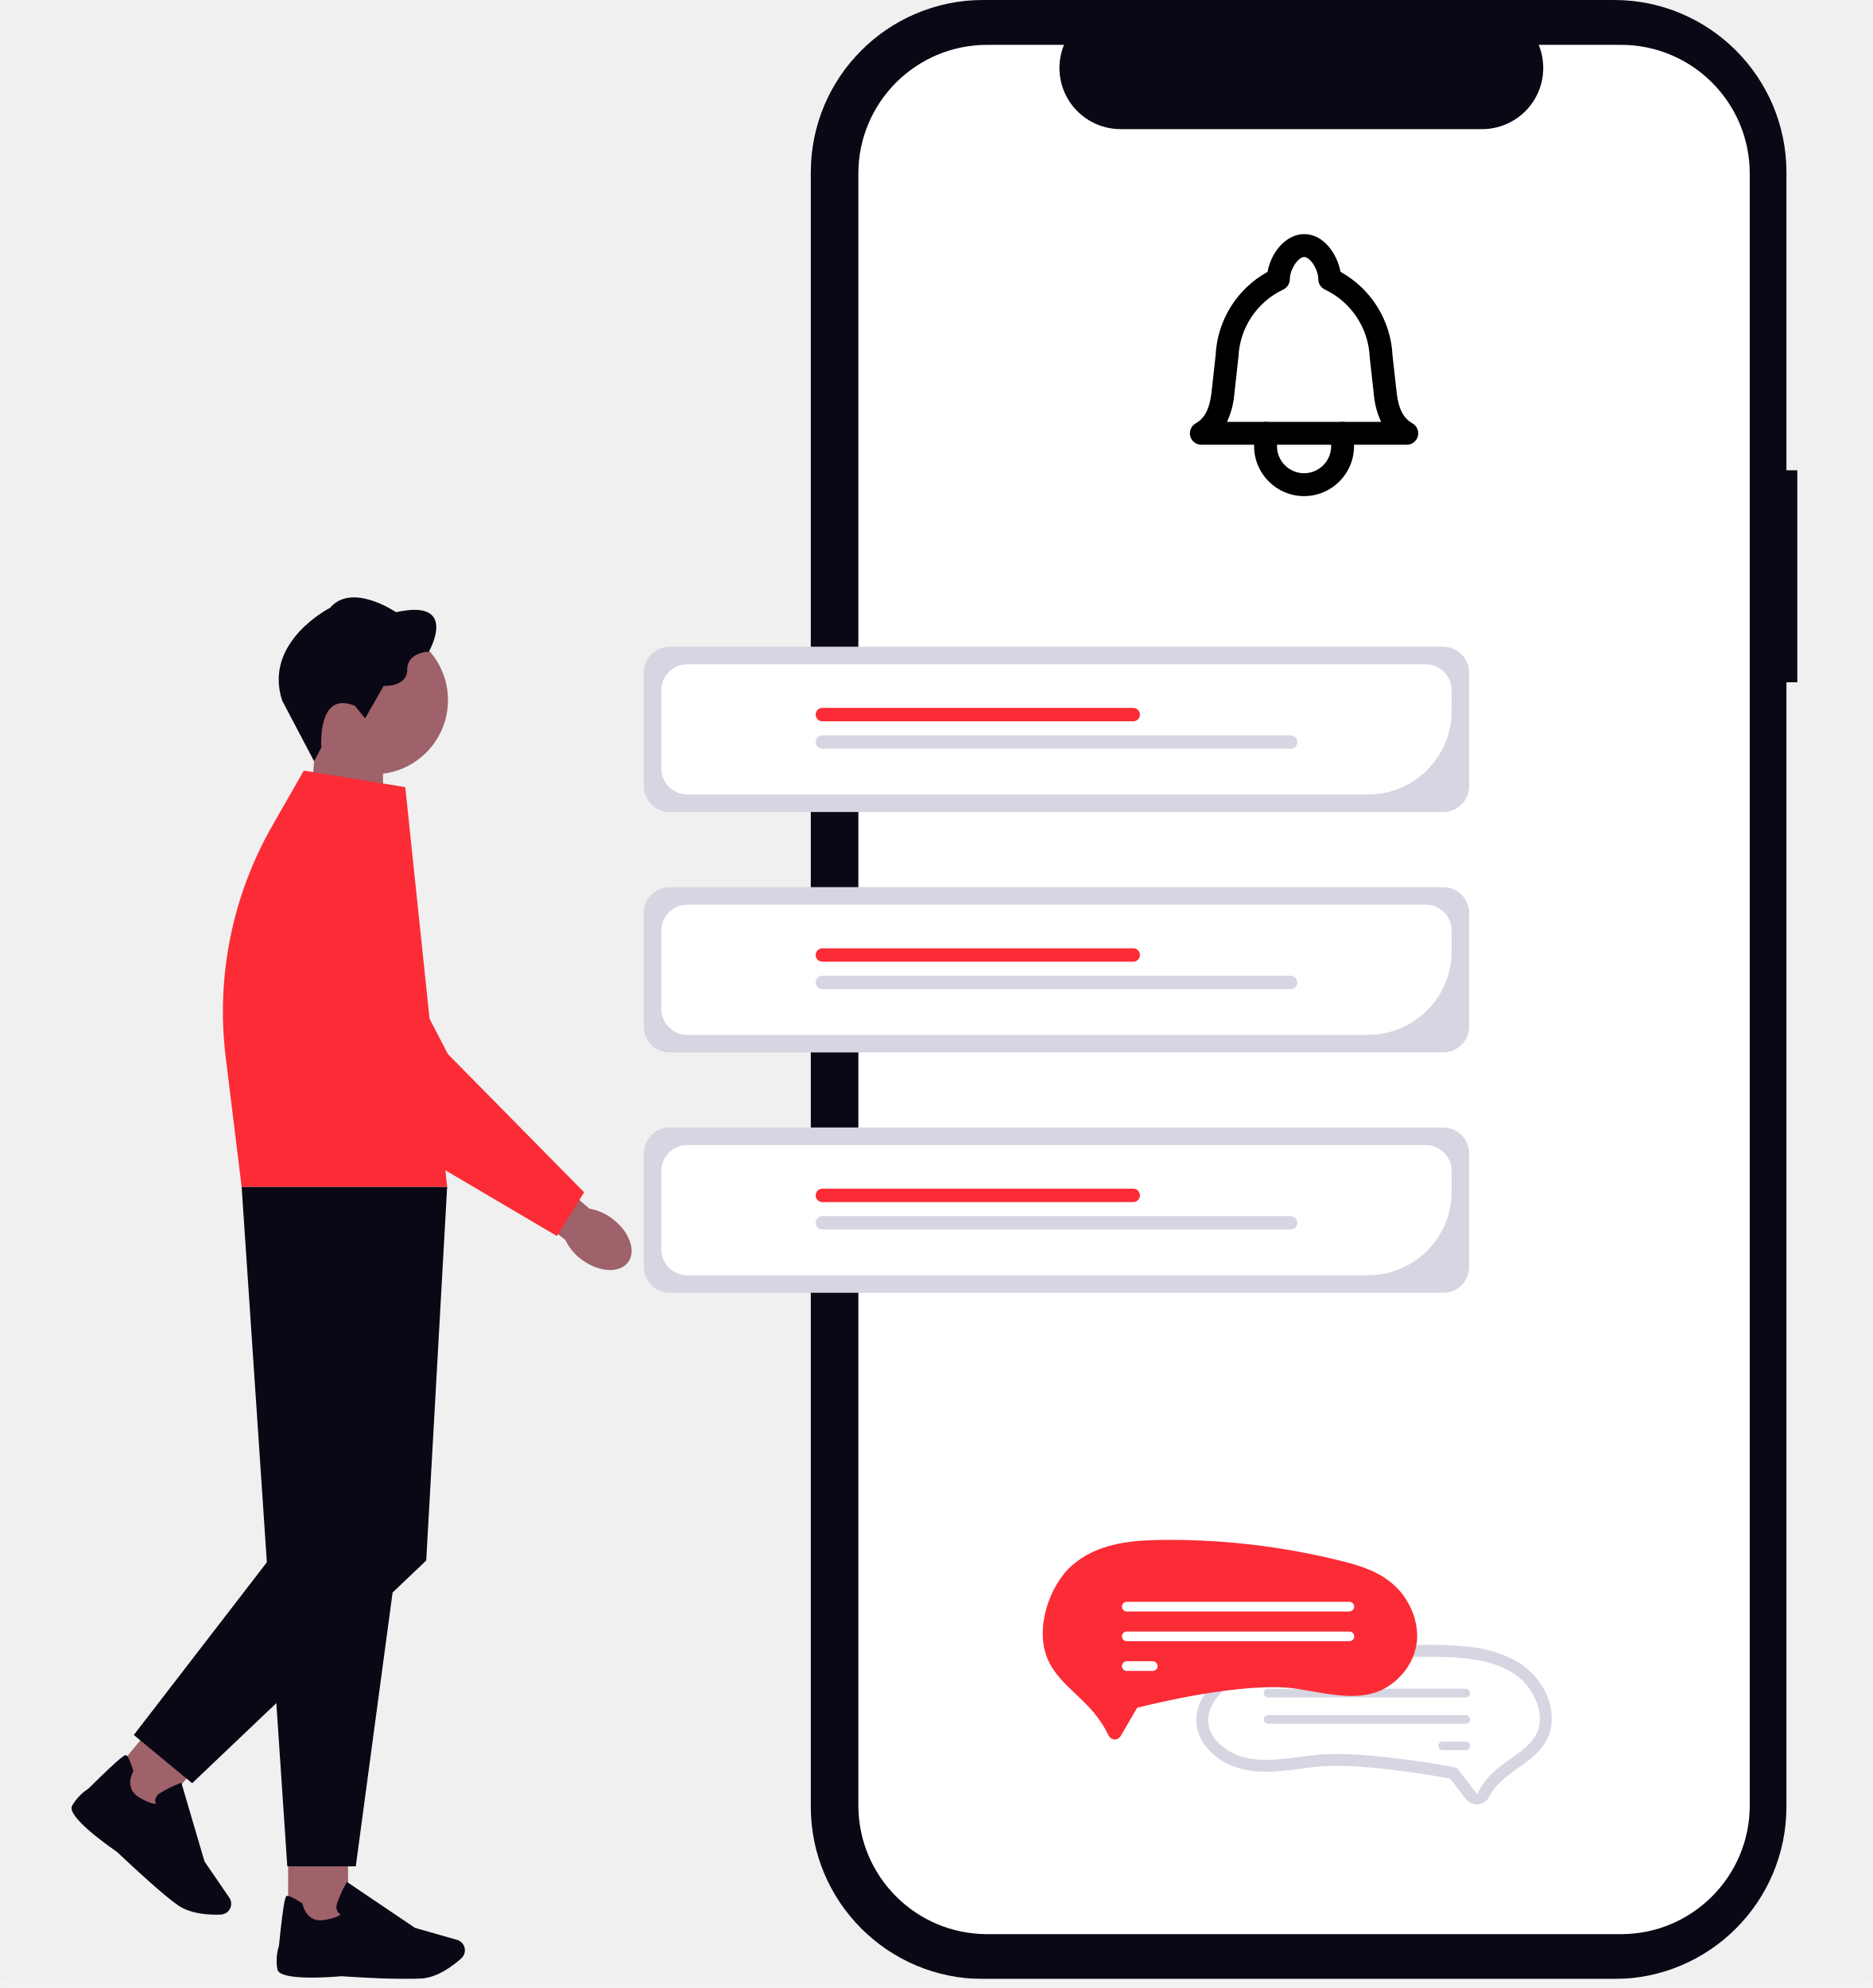
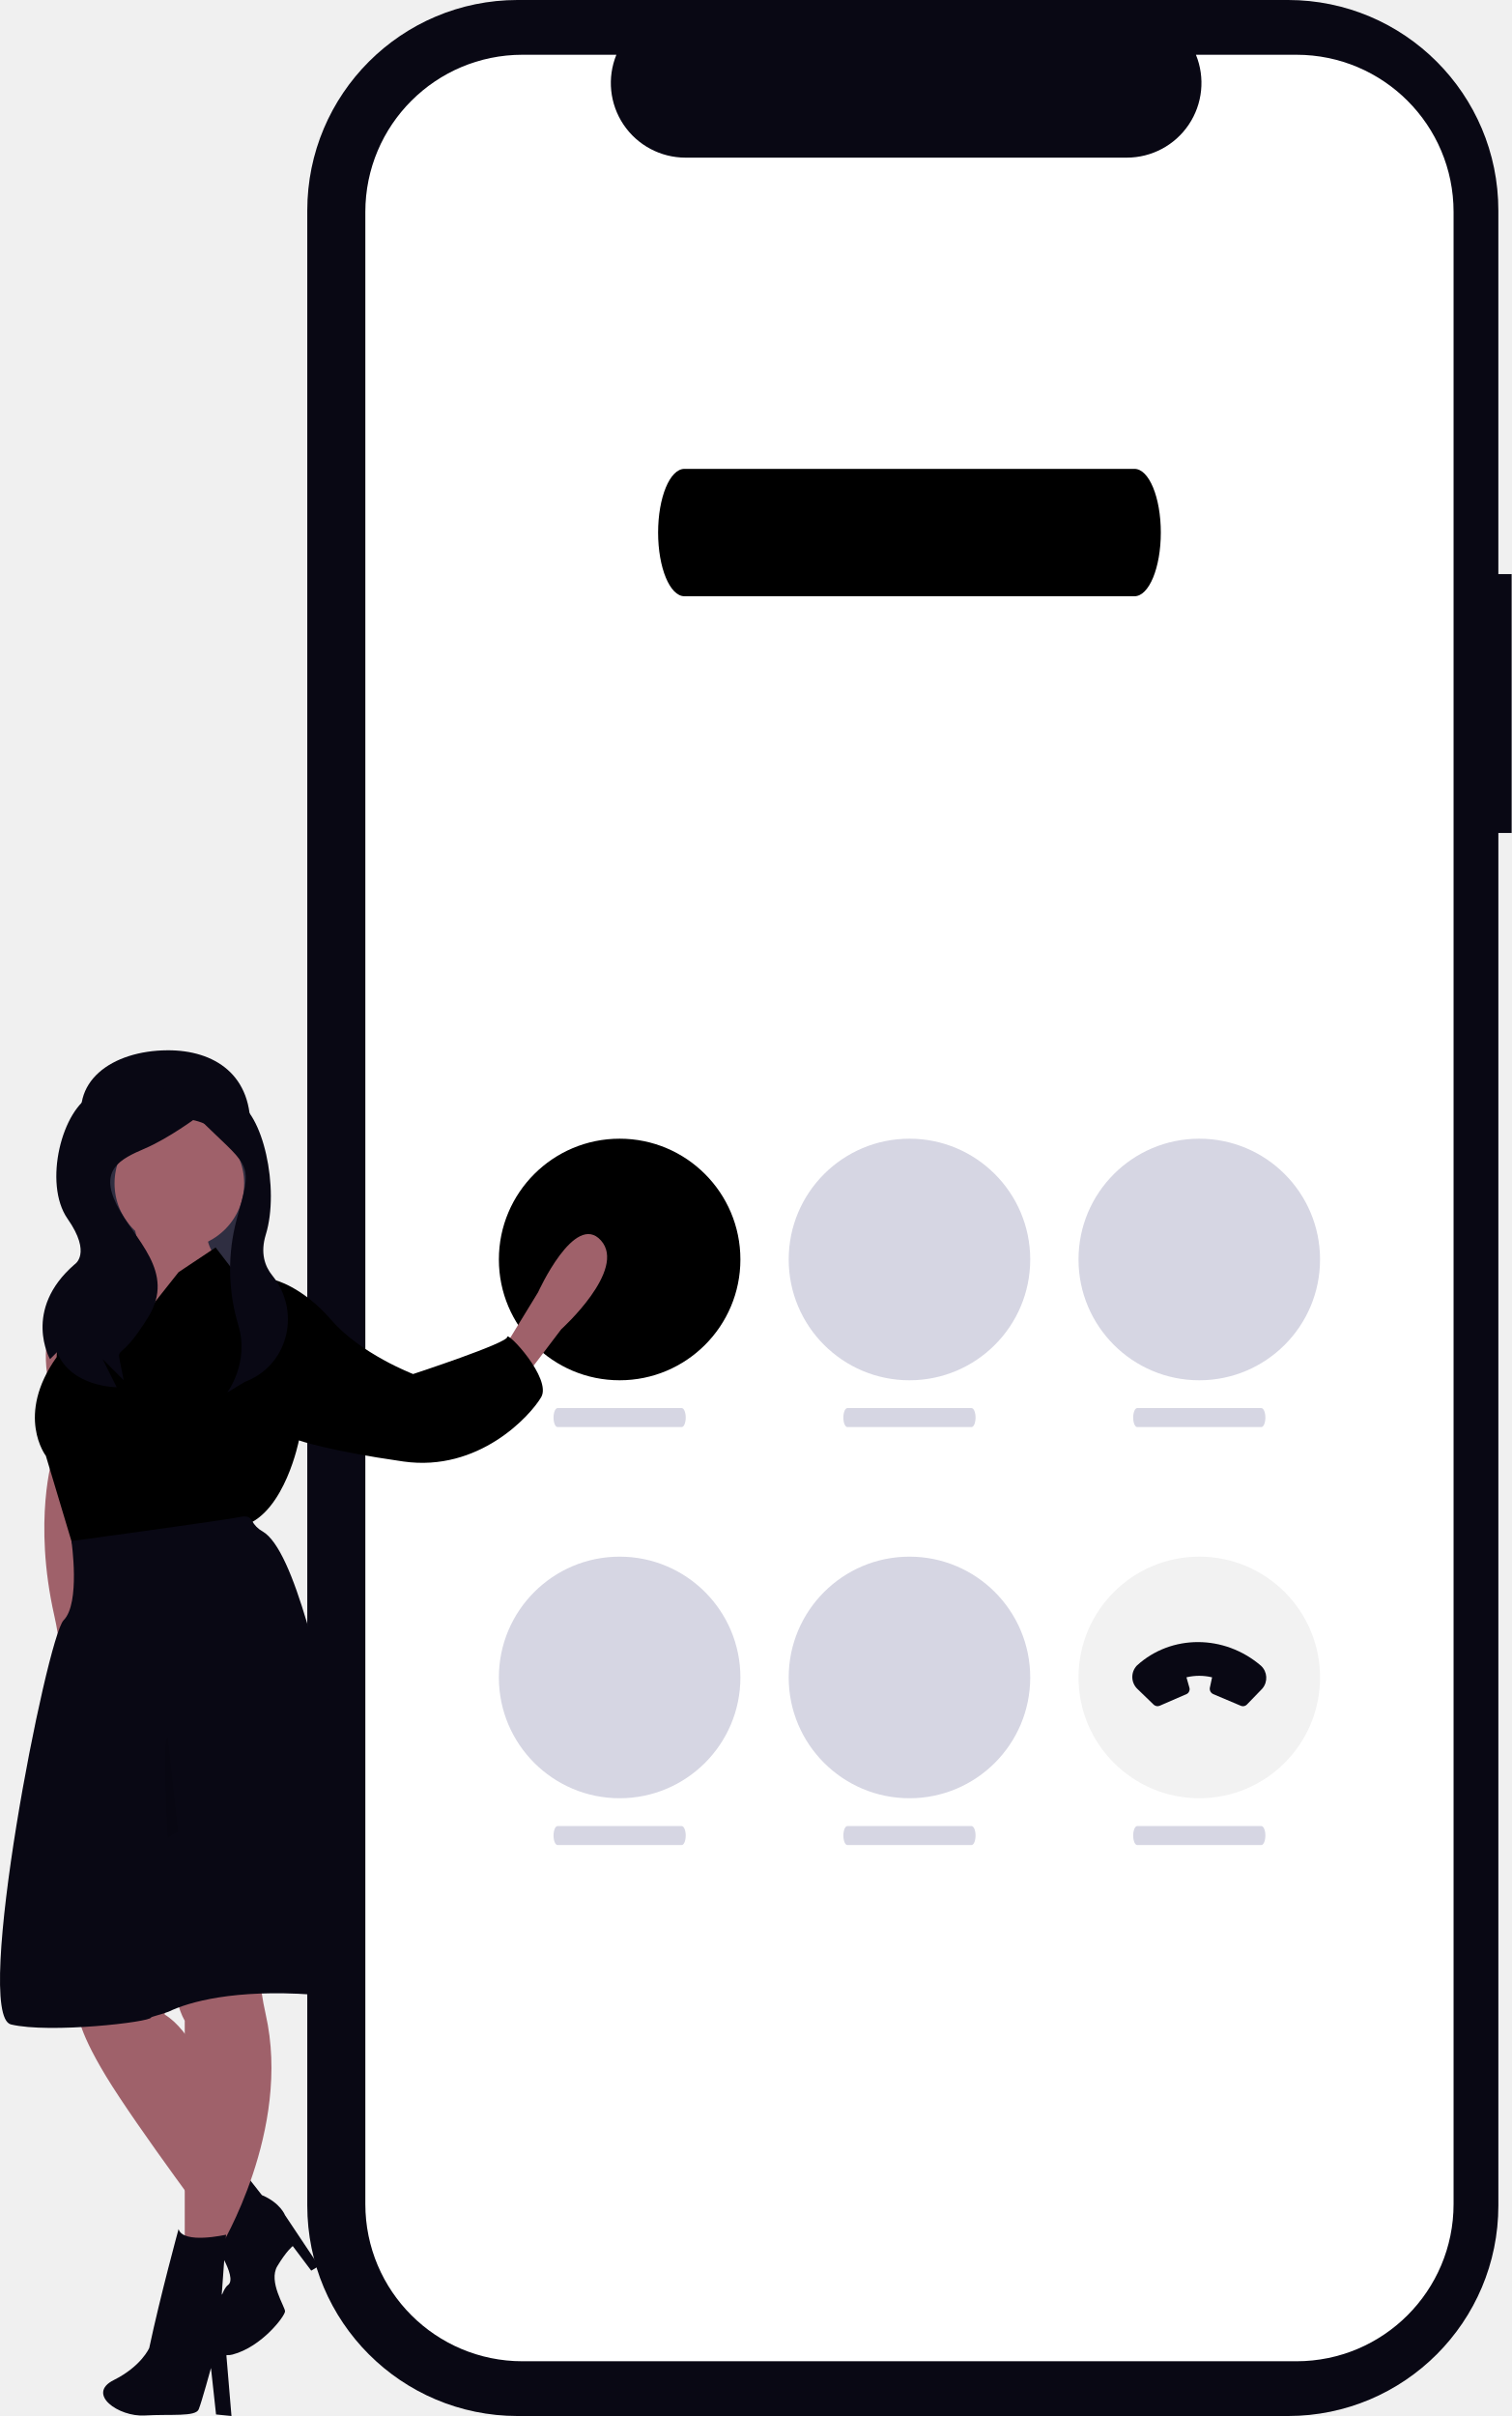
- <svg xmlns="http://www.w3.org/2000/svg" width="753.989" height="800.132" viewBox="0 0 753.989 800.132" role="img" artist="Katerina Limpitsouni" source="https://undraw.co/">
-   <g transform="translate(-633 -135.401)">
-     <g transform="translate(661.796 375.837)">
-       <path d="M339.12,110.866l29.971,9.848V77.59H341.907Z" transform="translate(-243.686 -18.331)" fill="#9f616a" />
-       <ellipse cx="29.855" cy="29.855" rx="29.855" ry="29.855" transform="translate(91.84 11.481)" fill="#9f616a" />
-       <path d="M351.187,69.817l4.112,5,7.441-13.027s9.5.5,9.5-6.565,8.719-7.245,8.719-7.245,12.348-21.551-13.223-15.872c0,0-17.727-12.152-26.55-1.762,0,0-27.033,13.615-19.293,37.319l12.854,24.43,2.914-5.529S335.9,63.344,351.187,69.817Z" transform="translate(-237.094 -26.143)" fill="#090814" />
-       <rect width="24.119" height="34.221" transform="translate(87.21 501.136)" fill="#9f616a" />
-       <path d="M362.8,514.06c2.534,0,4.792-.058,6.5-.219,6.4-.587,12.52-5.321,15.6-8.086a4.367,4.367,0,0,0,1.106-4.93h0a4.332,4.332,0,0,0-2.822-2.5l-16.932-4.838-27.414-18.5-.311.553a48.854,48.854,0,0,0-3.709,8.328,3.706,3.706,0,0,0,.265,3.087,2.948,2.948,0,0,0,1.267,1.06c-.5.518-2.05,1.578-6.842,2.338-6.992,1.106-8.466-6.139-8.524-6.439l-.046-.242-.207-.138c-3.329-2.142-5.379-3.121-6.082-2.914-.438.127-1.175.357-3.168,20.088a20.285,20.285,0,0,0-.645,9.5c1.025,4.723,21.666,3.1,25.8,2.73.115.012,15.573,1.117,26.158,1.117h0Z" transform="translate(-227.976 42.007)" fill="#090814" />
-       <rect width="24.119" height="34.221" transform="matrix(-0.771, -0.637, 0.637, -0.771, 32.903, 491.586)" fill="#9f616a" />
-       <path d="M429.983,487.187c1.958,1.613,3.732,3.006,5.137,3.974,5.31,3.628,13.039,3.882,17.162,3.709a4.38,4.38,0,0,0,4-3.1h0a4.37,4.37,0,0,0-.576-3.732l-9.963-14.525-9.33-31.721-.587.23a49.012,49.012,0,0,0-8.167,4.054,3.714,3.714,0,0,0-1.762,2.546,2.939,2.939,0,0,0,.3,1.636c-.714.081-2.58-.092-6.761-2.557-6.093-3.594-2.615-10.125-2.453-10.4l.115-.219-.069-.23c-1.2-3.778-2.154-5.828-2.833-6.116-.426-.184-1.129-.484-15.239,13.465a20.1,20.1,0,0,0-6.554,6.911c-2.223,4.3,14.72,16.206,18.141,18.544.081.081,11.288,10.781,19.443,17.531h0Z" transform="translate(-392.198 35.281)" fill="#090814" />
-       <path d="M399.446,232.11H316.71l18.383,273.479h27.575l36.766-273.48h0Z" transform="translate(-248.229 5.13)" fill="#090814" />
-       <path d="M426.007,247.176l16.851-15.066-8.42,150.406L340.207,472.14l-23.5-19.408,54.908-71.241Z" transform="translate(-291.642 5.13)" fill="#090814" />
-       <path d="M390.129,93.315,349.273,86.68,336.58,108.864a150.668,150.668,0,0,0-18.752,93.114l6.416,52.213H406.98L390.129,93.315h0Z" transform="translate(-255.763 -16.951)" fill="#fb2c36" />
-       <path d="M300.064,246.982c6.865,5.195,9.618,13.039,6.151,17.531s-11.852,3.928-18.717-1.267a20.682,20.682,0,0,1-6.473-7.844l-28.8-22.369L263.54,219.35l27.195,23.509a21.182,21.182,0,0,1,9.353,4.124h-.023Z" transform="translate(-82.226 3.192)" fill="#9f616a" />
-       <path d="M403.463,251.421,348.635,195.8,315.889,132.99a24.943,24.943,0,1,0-42.606,25.755l47.1,67.728.069.1,72.059,42.434,10.942-17.6h.012Z" transform="translate(-197.085 -11.958)" fill="#fb2c36" />
+ <svg xmlns="http://www.w3.org/2000/svg" width="500.713" height="800.054" viewBox="0 0 500.713 800.054" role="img" artist="Katerina Limpitsouni" source="https://undraw.co/">
+   <g transform="translate(-577.567 -45.973)">
+     <g transform="translate(-133.014 -94)">
+       <path d="M665.294,269.316h-4.4V148.89a69.7,69.7,0,0,0-69.7-69.7H336.062a69.7,69.7,0,0,0-69.7,69.7V809.551a69.7,69.7,0,0,0,69.7,69.7H591.2a69.7,69.7,0,0,0,69.7-69.7V355.035h4.4Z" transform="translate(546 60.78)" fill="#090814" />
+       <path d="M592.274,95.686h-33.3a24.729,24.729,0,0,1-22.9,34.069H389.9a24.729,24.729,0,0,1-22.9-34.069H335.9a52.051,52.051,0,0,0-52.051,52.051V807.429A52.051,52.051,0,0,0,335.9,859.479H592.264a52.051,52.051,0,0,0,52.051-52.051V147.737a52.051,52.051,0,0,0-52.039-52.051Z" transform="translate(547.746 62.421)" fill="#fff" />
    </g>
-     <g transform="translate(959.417 135.401)">
-       <path d="M663.52,268.471h-4.38V148.58a69.39,69.39,0,0,0-69.39-69.39h-254a69.39,69.39,0,0,0-69.39,69.39V806.3a69.39,69.39,0,0,0,69.39,69.39h254a69.39,69.39,0,0,0,69.39-69.39v-452.5h4.38Z" transform="translate(-266.362 -79.19)" fill="#090814" />
-       <path d="M590.9,95.686H557.751a24.619,24.619,0,0,1-22.8,33.918H389.428a24.619,24.619,0,0,1-22.8-33.918H335.669a51.82,51.82,0,0,0-51.82,51.82V804.264a51.819,51.819,0,0,0,51.818,51.819H590.893a51.82,51.82,0,0,0,51.82-51.82V147.506A51.819,51.819,0,0,0,590.9,95.686Z" transform="translate(-264.702 -77.63)" fill="#fff" />
+     <circle cx="40" cy="40" r="40" transform="translate(742.815 423.048)" fill="#000000" />
+     <circle cx="40" cy="40" r="40" transform="translate(838.815 423.048)" fill="#d6d6e3" />
+     <circle cx="40" cy="40" r="40" transform="translate(934.815 423.048)" fill="#d6d6e3" />
+     <circle cx="40" cy="40" r="40" transform="translate(742.815 561.458)" fill="#d6d6e3" />
+     <circle cx="40" cy="40" r="40" transform="translate(838.815 561.458)" fill="#d6d6e3" />
+     <circle cx="40" cy="40" r="40" transform="translate(934.815 561.458)" fill="#f2f2f2" />
+     <path d="M881.078,194.2H839.969c-.741,0-1.341-1.408-1.341-3.145s.6-3.145,1.341-3.145h41.108c.741,0,1.341,1.408,1.341,3.145s-.6,3.145-1.341,3.145Z" transform="translate(-77.708 324.345)" fill="#d6d6e3" />
+     <path d="M881.078,194.2H839.969c-.741,0-1.341-1.408-1.341-3.145s.6-3.145,1.341-3.145h41.108c.741,0,1.341,1.408,1.341,3.145s-.6,3.145-1.341,3.145Z" transform="translate(18.292 324.345)" fill="#d6d6e3" />
+     <path d="M881.078,194.2H839.969c-.741,0-1.341-1.408-1.341-3.145s.6-3.145,1.341-3.145h41.108c.741,0,1.341,1.408,1.341,3.145s-.6,3.145-1.341,3.145Z" transform="translate(114.292 324.345)" fill="#d6d6e3" />
+     <path d="M881.078,194.2H839.969c-.741,0-1.341-1.408-1.341-3.145s.6-3.145,1.341-3.145h41.108c.741,0,1.341,1.408,1.341,3.145s-.6,3.145-1.341,3.145Z" transform="translate(-77.708 462.756)" fill="#d6d6e3" />
+     <path d="M881.078,194.2H839.969c-.741,0-1.341-1.408-1.341-3.145s.6-3.145,1.341-3.145h41.108c.741,0,1.341,1.408,1.341,3.145s-.6,3.145-1.341,3.145Z" transform="translate(18.292 462.756)" fill="#d6d6e3" />
+     <path d="M881.078,194.2H839.969c-.741,0-1.341-1.408-1.341-3.145s.6-3.145,1.341-3.145h41.108c.741,0,1.341,1.408,1.341,3.145s-.6,3.145-1.341,3.145Z" transform="translate(114.292 462.756)" fill="#d6d6e3" />
+     <path d="M217.977,231.132c-4.821,0-8.729,9.443-8.729,21.091s3.908,21.091,8.729,21.091H367.041c4.821,0,8.729-9.443,8.729-21.091s-3.908-21.091-8.729-21.091Z" transform="translate(586.307 -29.893)" fill="#000000" />
+     <path d="M14.516,3a1.779,1.779,0,0,1,1.568.961l.091.2,3.576,9.259a1.893,1.893,0,0,1-.56,2.148l-.179.126L16.02,17.558l.113.191a18.213,18.213,0,0,0,5.6,5.8l.182.115,1.8-3.1a1.762,1.762,0,0,1,1.99-.839l.206.072,8.94,3.7A1.843,1.843,0,0,1,35.96,25l.013.224V32.63A5.478,5.478,0,0,1,30.5,38.182C15.162,37.217,2.933,24.552,2,8.556A5.476,5.476,0,0,1,7.05,3.009L7.364,3h7.152Z" transform="matrix(-0.695, 0.719, -0.719, -0.695, 1002.816, 602.104)" fill="#090814" />
+     <g transform="translate(577.567 393.773)">
+       <path d="M949.866,389.156c4.843,14.337,12.268,27.4,27.4,27.4s26.548-12.292,27.4-27.4c1.09-19.307-11.919-27.481-27.4-27.4C958.977,361.85,944.119,372.141,949.866,389.156Z" transform="translate(-921.792 -361.755)" fill="#090814" />
+       <rect width="54.081" height="68.503" transform="translate(28.794 26.786)" fill="#2f2e41" />
+       <path d="M1016.733,440.527h-4.6A40.95,40.95,0,0,0,1006,474.26c5.111,19.422,1.022,23,1.022,23s-6.654,21.032.5,52.721-6.635,40.3-6.635,40.3l12.778-25.555,7.155-67.466Z" transform="translate(-989.526 -362.707)" fill="#9f616a" />
+       <path d="M972.031,415.435s4.089,16.355,2.044,16.355-9.2,8.689-9.2,8.689l-4.6,16.866,3.578,12.267,12.267-2.556,15.333-16.866,4.6-4.6,4.089-14.822s-5.111-6.133-1.533-11.244S972.031,415.435,972.031,415.435Z" transform="translate(-928.725 -362.403)" fill="#9f616a" />
+       <path d="M829,461.02l11.244-18.4s12.138-26.856,20.826-17.145-13.16,29.411-13.16,29.411l-11.244,14.822Z" transform="translate(-662.006 -362.499)" fill="#9f616a" />
+       <path d="M950.446,623.258l8.178,59.8s-1.022,4.6,9.2,21.466,37.822,53.666,37.822,53.666l8.178-15.333s-9.711-48.555-26.577-58.777l2.044-73.6Z" transform="translate(-932.695 -364.762)" fill="#9f616a" />
+       <path d="M936.871,738.268l-11.244,21.466s9.2,12.916,5.622,15.472-8.178,25.555,1.533,23,17.378-12.778,17.378-14.311-5.622-9.85-2.555-14.961,5.111-6.644,5.111-6.644l6.12,8.136,2.555-1.533L950.16,752.068s-1.533-4.089-7.667-6.644Z" transform="translate(-855.743 -366.307)" fill="#090814" />
+       <path d="M935.313,614.773s-3.97,56.528,4.719,71.35v73.6l11.755,1.533s23.74-38.965,15.051-77.3,8.971-73.478,8.971-73.478Z" transform="translate(-878.837 -364.762)" fill="#9f616a" />
+       <ellipse cx="21.466" cy="21.466" rx="21.466" ry="21.466" transform="translate(37.94 22.622)" fill="#9f616a" />
+       <path d="M876.682,463.118l21.466-27.089,12.266-8.178,5.111,6.644,14.311,4.089s9.2,2.044,18.911,13.289,27.088,17.889,27.088,17.889,31.177-10.222,31.177-12.267,14.822,13.8,11.244,19.933-20.63,24.871-45.674,21.294-34.569-6.983-34.569-6.983-4.6,23.511-17.889,28.111-56.733,7.667-56.733,7.667l-9.2-30.666s-10.222-13.289,3.578-32.711c0,0,.265-10.862,1.749-18.09.577-2.811,1.338-5.073,2.34-5.932,3.578-3.067,22.489-8.178,22.489-8.178s-3.067,10.222-4.6,10.733S874.637,460.563,876.682,463.118Z" transform="translate(-838.997 -362.554)" fill="#000000" />
+       <path d="M1019.657,676.335c-25.739-1.789-40.725,2.428-47.41,5.643-1.243.562-5.879,1.742-5.879,1.936,0,1.533-33.634,5.387-46.412,2.321S931.775,558,937.4,552.374s2.591-26.2,2.591-26.2,51.586-7.023,56.186-8.045c2.055-.455,3.092.312,3.608,1.3a8.838,8.838,0,0,0,3.5,3.532c10.851,6.251,19.56,49.47,26.117,73.364C1036.551,622.395,1019.657,676.335,1019.657,676.335Z" transform="translate(-916.323 -363.644)" fill="#090814" />
+       <path d="M979.943,756.892s-6.012,21.96-9.711,39.355c0,0-2.556,6.037-11.755,10.637s1.561,12.239,10.25,11.728,16.866.511,17.889-2.044,4.061-13.676,4.061-13.676l1.678,15.383,5.111.511L995.787,798.8s4.089-7.667-1.533-20.444l1.419-19.613S981.476,762,979.943,756.892Z" transform="translate(-920.792 -366.532)" fill="#090814" />
+       <path d="M977.181,623.308a16.944,16.944,0,0,0-3.486,2.116c-.271-4.83-1.835-34.04.041-33.569Z" transform="translate(-918.164 -364.537)" opacity="0.1" style="isolation:isolate" />
+       <path d="M990.231,376.434s.238-1.323,9.535,2.163,14.871,29.217,10.222,44.325c-1.873,6.089-.349,10.479,2.138,13.55,9.334,11.527,5.66,28.839-7.936,34.766q-.576.251-1.175.5l-5.811,3.487s7.408-9.747,3.7-22.216a63.927,63.927,0,0,1-1.154-32.726c.425-1.826.909-3.708,1.457-5.629,4.649-16.271,2.388-14.392-13.883-30.663,0,0-9.3,6.973-17.433,10.46s-15.109,6.973-9.3,18.6,19.758,22.082,10.46,37.191-10.46,9.3-9.3,15.109h0l1.162,5.811-6.973-6.973,4.649,9.3s-15.109,0-19.758-11.622l-2.324,2.324s-9.3-16.271,8.135-31.38c0,0,5.811-3.487-2.324-15.109s-1.887-36.61,8.573-41.259S990.231,376.434,990.231,376.434Z" transform="translate(-921.938 -361.907)" fill="#090814" />
    </g>
-     <path d="M996.259,449.177H684.893a10.476,10.476,0,0,1-10.464-10.464v-45.6a10.476,10.476,0,0,1,10.464-10.464H996.259a10.476,10.476,0,0,1,10.464,10.464v45.6a10.476,10.476,0,0,1-10.464,10.465Z" transform="translate(217.75 13.047)" fill="#d6d6e3" />
-     <path d="M965.076,441.187H691.023a10.476,10.476,0,0,1-10.464-10.464v-31.48a10.476,10.476,0,0,1,10.464-10.464H988.27a10.477,10.477,0,0,1,10.464,10.464v8.285a33.7,33.7,0,0,1-33.659,33.659Z" transform="translate(218.68 13.979)" fill="#fff" />
-     <path d="M862.352,409.422H737.207a2.7,2.7,0,0,1,0-5.4H862.352a2.7,2.7,0,1,1,0,5.4Z" transform="translate(226.872 16.293)" fill="#fb2c36" />
-     <path d="M925.7,419h-188.5a2.7,2.7,0,1,1,0-5.4H925.7a2.7,2.7,0,1,1,0,5.4Z" transform="translate(226.872 17.748)" fill="#d6d6e3" />
-     <path d="M996.259,533.177H684.893a10.476,10.476,0,0,1-10.464-10.464v-45.6a10.477,10.477,0,0,1,10.464-10.464H996.259a10.476,10.476,0,0,1,10.464,10.464v45.6a10.476,10.476,0,0,1-10.464,10.464Z" transform="translate(217.75 25.801)" fill="#d6d6e3" />
-     <path d="M965.076,525.187H691.023a10.476,10.476,0,0,1-10.464-10.464v-31.48a10.476,10.476,0,0,1,10.464-10.464H988.27a10.477,10.477,0,0,1,10.464,10.464v8.285a33.7,33.7,0,0,1-33.659,33.659Z" transform="translate(218.68 26.733)" fill="#fff" />
-     <path d="M862.352,493.422H737.207a2.7,2.7,0,0,1,0-5.4H862.352a2.7,2.7,0,1,1,0,5.4Z" transform="translate(226.872 29.047)" fill="#fb2c36" />
-     <path d="M925.7,503h-188.5a2.7,2.7,0,1,1,0-5.4H925.7a2.7,2.7,0,1,1,0,5.4Z" transform="translate(226.872 30.502)" fill="#d6d6e3" />
-     <path d="M996.259,617.177H684.893a10.476,10.476,0,0,1-10.464-10.464v-45.6a10.476,10.476,0,0,1,10.464-10.464H996.259a10.477,10.477,0,0,1,10.464,10.464v45.6a10.476,10.476,0,0,1-10.464,10.464Z" transform="translate(217.75 38.555)" fill="#d6d6e3" />
-     <path d="M965.076,609.187H691.023a10.476,10.476,0,0,1-10.464-10.464v-31.48a10.477,10.477,0,0,1,10.464-10.464H988.27a10.477,10.477,0,0,1,10.464,10.464v8.285A33.7,33.7,0,0,1,965.076,609.187Z" transform="translate(218.68 39.486)" fill="#fff" />
-     <path d="M862.352,577.422H737.207a2.7,2.7,0,1,1,0-5.4H862.352a2.7,2.7,0,1,1,0,5.4Z" transform="translate(226.872 41.801)" fill="#fb2c36" />
-     <path d="M925.7,587h-188.5a2.7,2.7,0,1,1,0-5.4H925.7a2.7,2.7,0,1,1,0,5.4Z" transform="translate(226.872 43.256)" fill="#d6d6e3" />
-     <g transform="translate(1112.037 229.628)">
-       <path d="M87.317,81.006H4.607a4.607,4.607,0,0,1-2.27-8.616c3.607-2.042,5.555-5.76,6.317-12.053l1.713-15.462a40.528,40.528,0,0,1,20.9-33.451c1.282-7.567,7.268-15.2,14.736-15.2,7.94,0,13.372,8.184,14.625,15.183A40.7,40.7,0,0,1,81.58,45.167l1.7,15.215c.757,6.25,2.7,9.967,6.307,12.008a4.607,4.607,0,0,1-2.27,8.616ZM14.934,71.791H76.99a31.973,31.973,0,0,1-2.863-10.347L72.4,45.891a31.658,31.658,0,0,0-18.068-27.36,4.607,4.607,0,0,1-2.638-4.165c0-3.836-3.242-8.923-5.686-8.923-2.466,0-5.731,5.017-5.776,8.844a4.615,4.615,0,0,1-2.725,4.285A31.516,31.516,0,0,0,19.548,45.6L17.807,61.4A32.117,32.117,0,0,1,14.934,71.791Z" transform="translate(0 3.771)" />
-       <path d="M25.115,42.892A20.138,20.138,0,0,1,5,22.777V17.607a4.607,4.607,0,1,1,9.215,0v5.169a10.9,10.9,0,1,0,21.8,0V17.607a4.607,4.607,0,0,1,9.215,0v5.169A20.138,20.138,0,0,1,25.115,42.892Z" transform="translate(20.847 62.562)" />
-     </g>
-     <path d="M650,259.482a17.1,17.1,0,0,0,2.211,7.289,24.671,24.671,0,0,0,12.262,10.17c6.2,2.538,13.117,2.616,19.7,2.05,6.114-.526,12.165-1.744,18.3-2a127.518,127.518,0,0,1,14.229.339c9.182.652,18.326,1.861,27.412,3.327q3.691.588,7.366,1.264a3.646,3.646,0,0,1,.684.127c.044.018.116,0,.157.03.074.047-.3-.118-.073.069a6.788,6.788,0,0,1,.839,1.08l3.355,4.318a20.406,20.406,0,0,0,3.1,3.719,5.611,5.611,0,0,0,6.211.433,6.207,6.207,0,0,0,2.31-2.624,22.64,22.64,0,0,1,2.747-3.965c3.992-4.657,9.54-7.521,14.18-11.44a25.258,25.258,0,0,0,5.671-6.483,18.332,18.332,0,0,0,2.343-7.28,24.35,24.35,0,0,0-3.73-14.949,29.862,29.862,0,0,0-12.122-11.1,52.331,52.331,0,0,0-18.06-4.949,163.637,163.637,0,0,0-19.95-.661q-11.188.125-22.335.984-11.163.864-22.237,2.456a194.042,194.042,0,0,0-21.19,3.882c-6.126,1.592-12.235,4.081-16.81,8.59C652.5,248.178,649.67,253.664,650,259.482Z" transform="translate(464.641 569.208)" fill="#d6d6e3" />
-     <path d="M688.491,244.693c-6.613,1.22-13.535,2.714-19.084,6.332-5.488,3.579-8.825,9.205-8.5,14.334.474,7.491,8.439,13.094,15.693,14.561,6.948,1.405,14.186.454,21.848-.555,1.7-.223,3.449-.454,5.184-.654,18.862-2.18,54.278,4.535,55.777,4.822l1.557.3,8.244,10.609a29.9,29.9,0,0,1,8.6-10.663c1.586-1.267,3.241-2.444,4.841-3.583,4.083-2.9,7.939-5.646,10.068-9.414,4.635-8.205-.842-19.647-8.657-24.783-8.8-5.787-20.407-6.694-31.634-6.814q-1.754-.019-3.51-.019a333.633,333.633,0,0,0-60.383,5.517Z" transform="translate(458.516 563.065)" fill="#fff" />
-     <path d="M711.786,270.216a1.732,1.732,0,0,1,1.73-1.734H793.13a1.732,1.732,0,1,1,0,3.464H713.516A1.732,1.732,0,0,1,711.786,270.216Z" transform="translate(429.944 546.61)" fill="#d6d6e3" />
-     <path d="M711.786,294.453a1.732,1.732,0,0,1,1.73-1.734h79.617a1.732,1.732,0,0,1,0,3.464H713.516A1.732,1.732,0,0,1,711.786,294.453Z" transform="translate(429.944 533.006)" fill="#d6d6e3" />
-     <path d="M872.12,318.69a1.732,1.732,0,0,1,1.73-1.734h9.278a1.732,1.732,0,0,1,0,3.464h-9.278A1.732,1.732,0,0,1,872.12,318.69Z" transform="translate(339.945 519.401)" fill="#d6d6e3" />
-     <path d="M538.081,258.042c-.043,0-.087,0-.131,0a3.131,3.131,0,0,1-2.558-1.94,45.565,45.565,0,0,0-7.566-10.93c-1.776-1.893-3.631-3.652-5.426-5.355-4.629-4.389-8.989-8.523-11.409-14.236-5.276-12.456.937-29.8,9.814-37.585,9.957-8.726,23.053-10.095,35.722-10.274q1.975-.028,3.952-.028h0a285.784,285.784,0,0,1,68.057,8.3c7.465,1.837,15.279,4.087,21.559,9.547,6.242,5.428,10.036,13.976,9.666,21.777-.541,11.389-9.594,19.9-17.838,22.123-7.858,2.119-16.021.687-24.662-.83-1.908-.334-3.88-.681-5.831-.981-21.2-3.268-61.026,6.8-62.711,7.235l-1.672.427-6.486,11.13a2.925,2.925,0,0,1-2.481,1.625Z" transform="translate(543.744 577.478)" fill="#fb2c36" />
-     <path d="M673.283,215.085H583.677a1.95,1.95,0,0,1,0-3.9h89.606a1.95,1.95,0,0,1,0,3.9Z" transform="translate(502.948 568.904)" fill="#fff" />
-     <path d="M673.281,242.364H583.675a1.95,1.95,0,0,1,0-3.9h89.61a1.95,1.95,0,1,1,0,3.9Z" transform="translate(502.951 553.592)" fill="#fff" />
-     <path d="M594.12,269.643H583.677a1.95,1.95,0,0,1,0-3.9H594.12a1.95,1.95,0,1,1,0,3.9Z" transform="translate(502.948 538.28)" fill="#fff" />
-     <path d="M15.18,489a1.677,1.677,0,0,0,1.506,1.814H767.663a1.845,1.845,0,0,0,0-3.628H16.686A1.677,1.677,0,0,0,15.18,489Z" transform="translate(617.82 444.714)" fill="#f2f2f2" />
  </g>
</svg>
